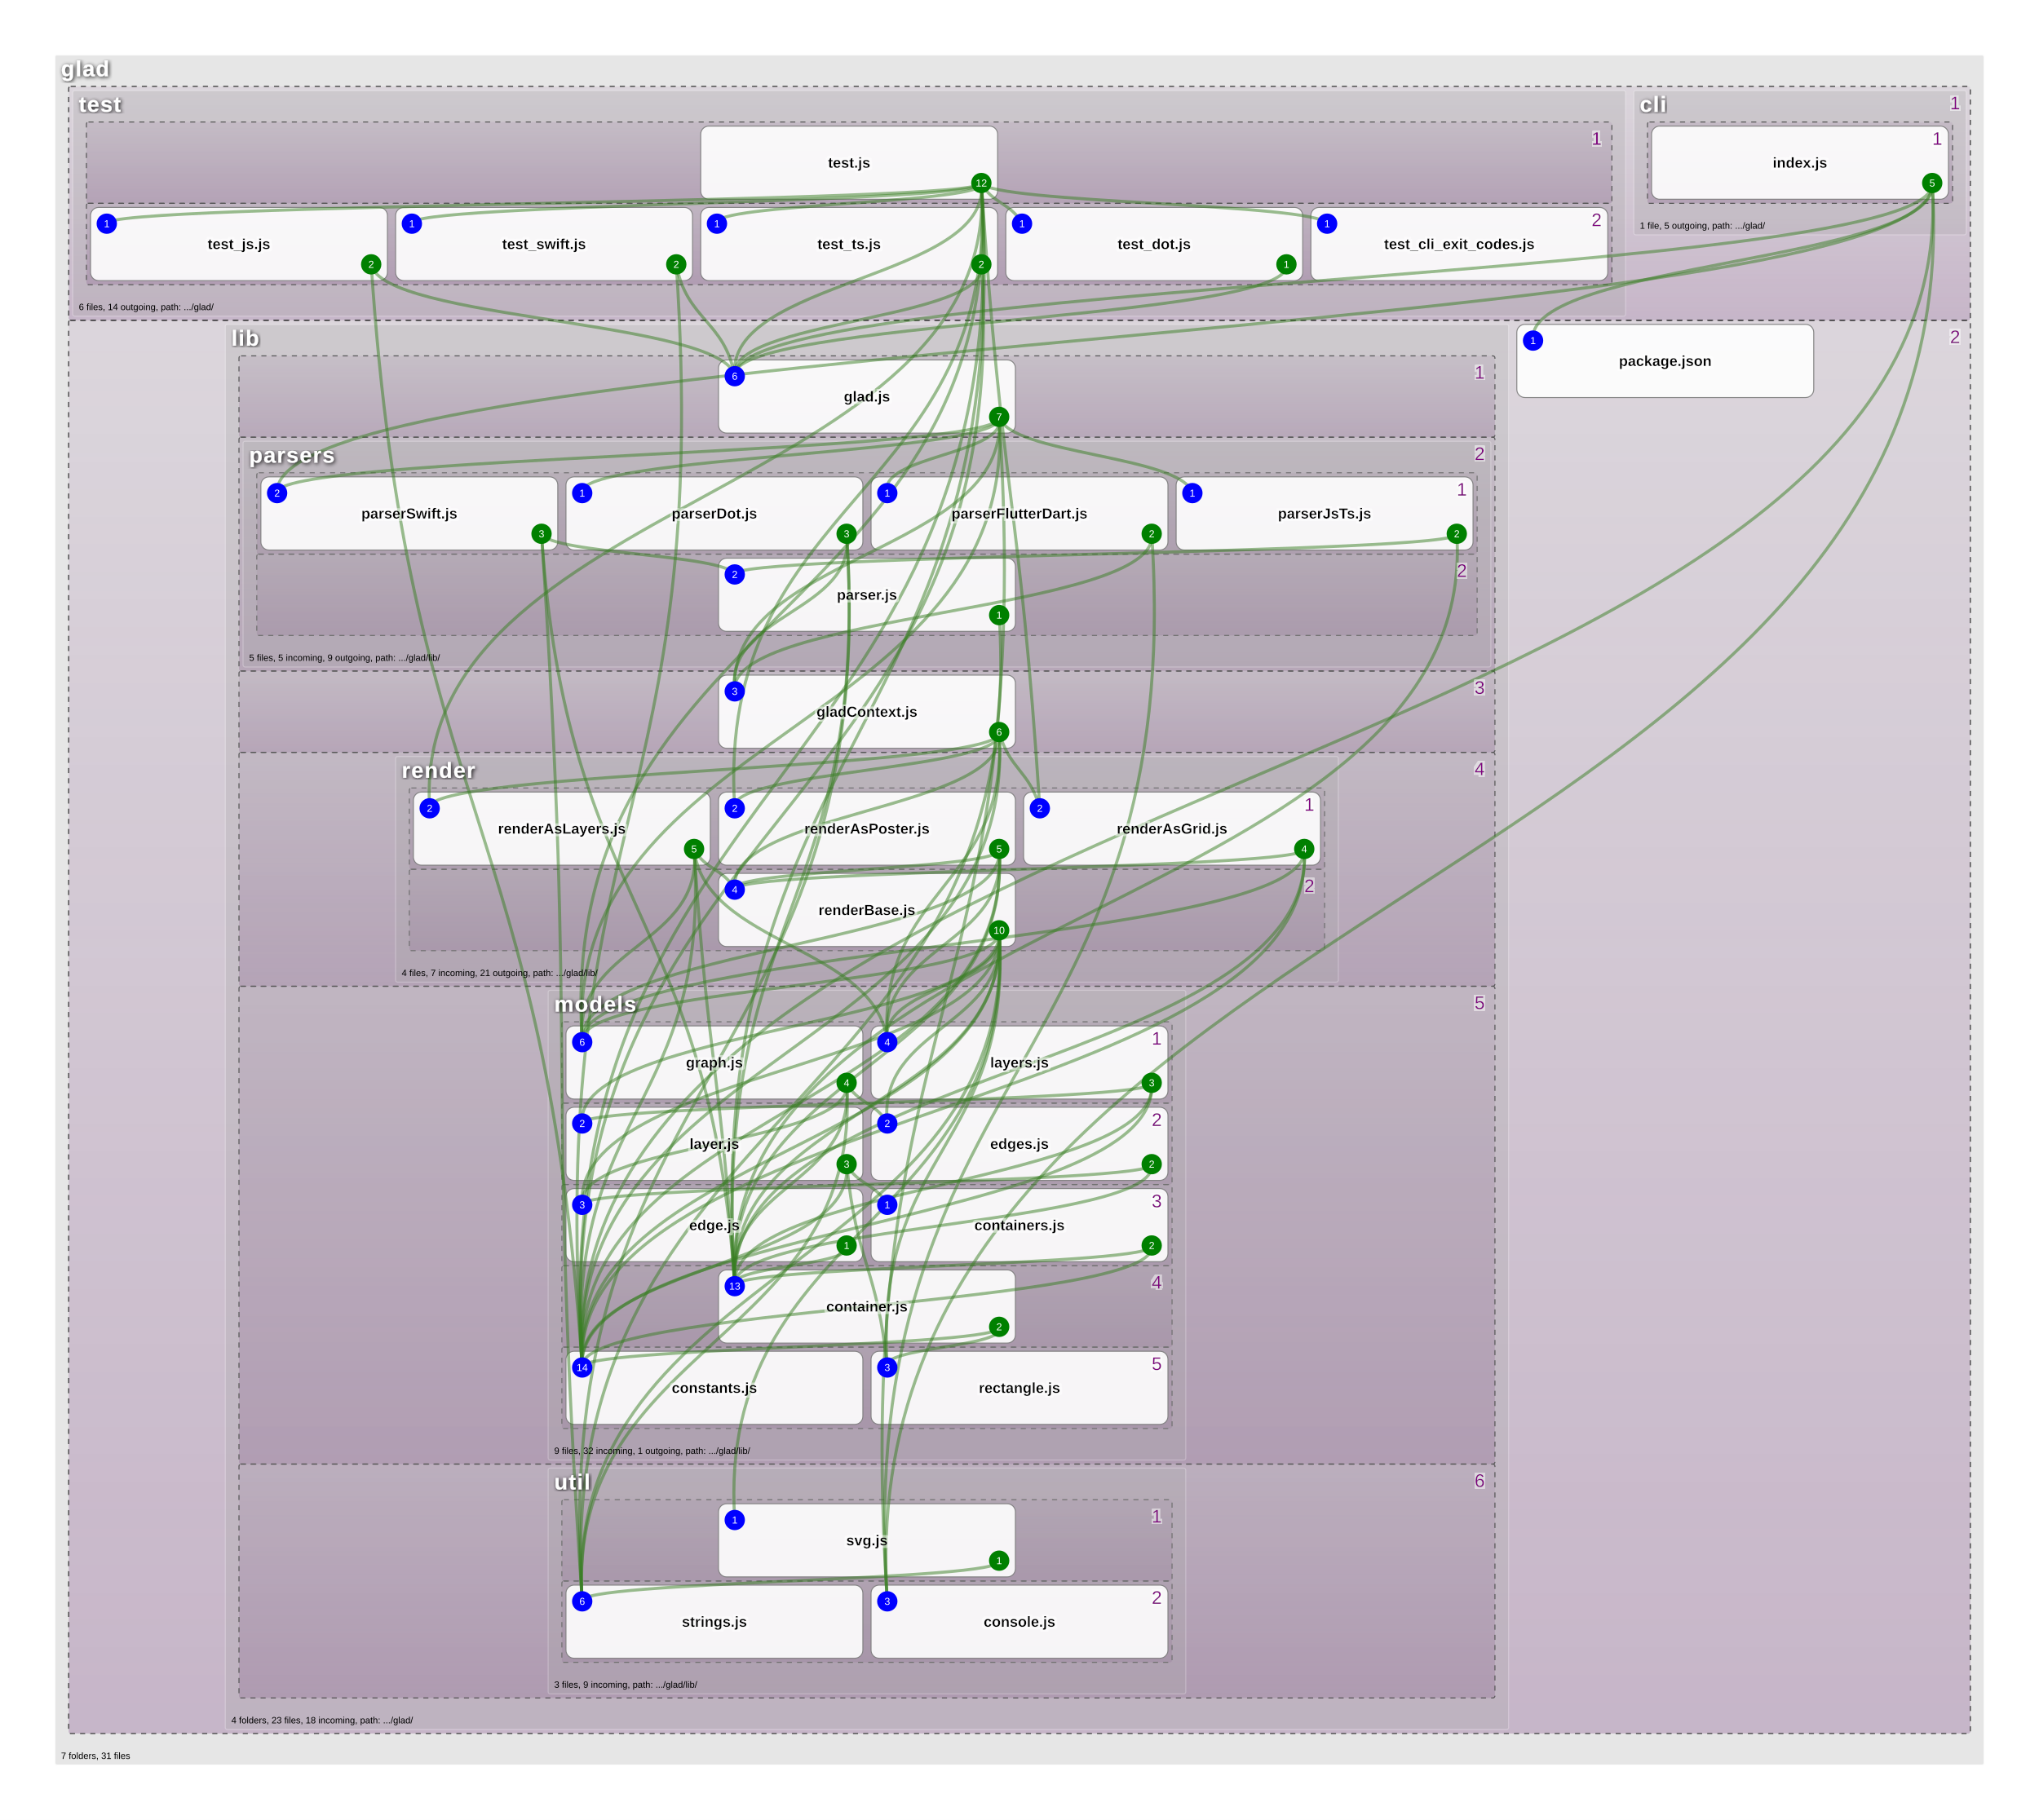
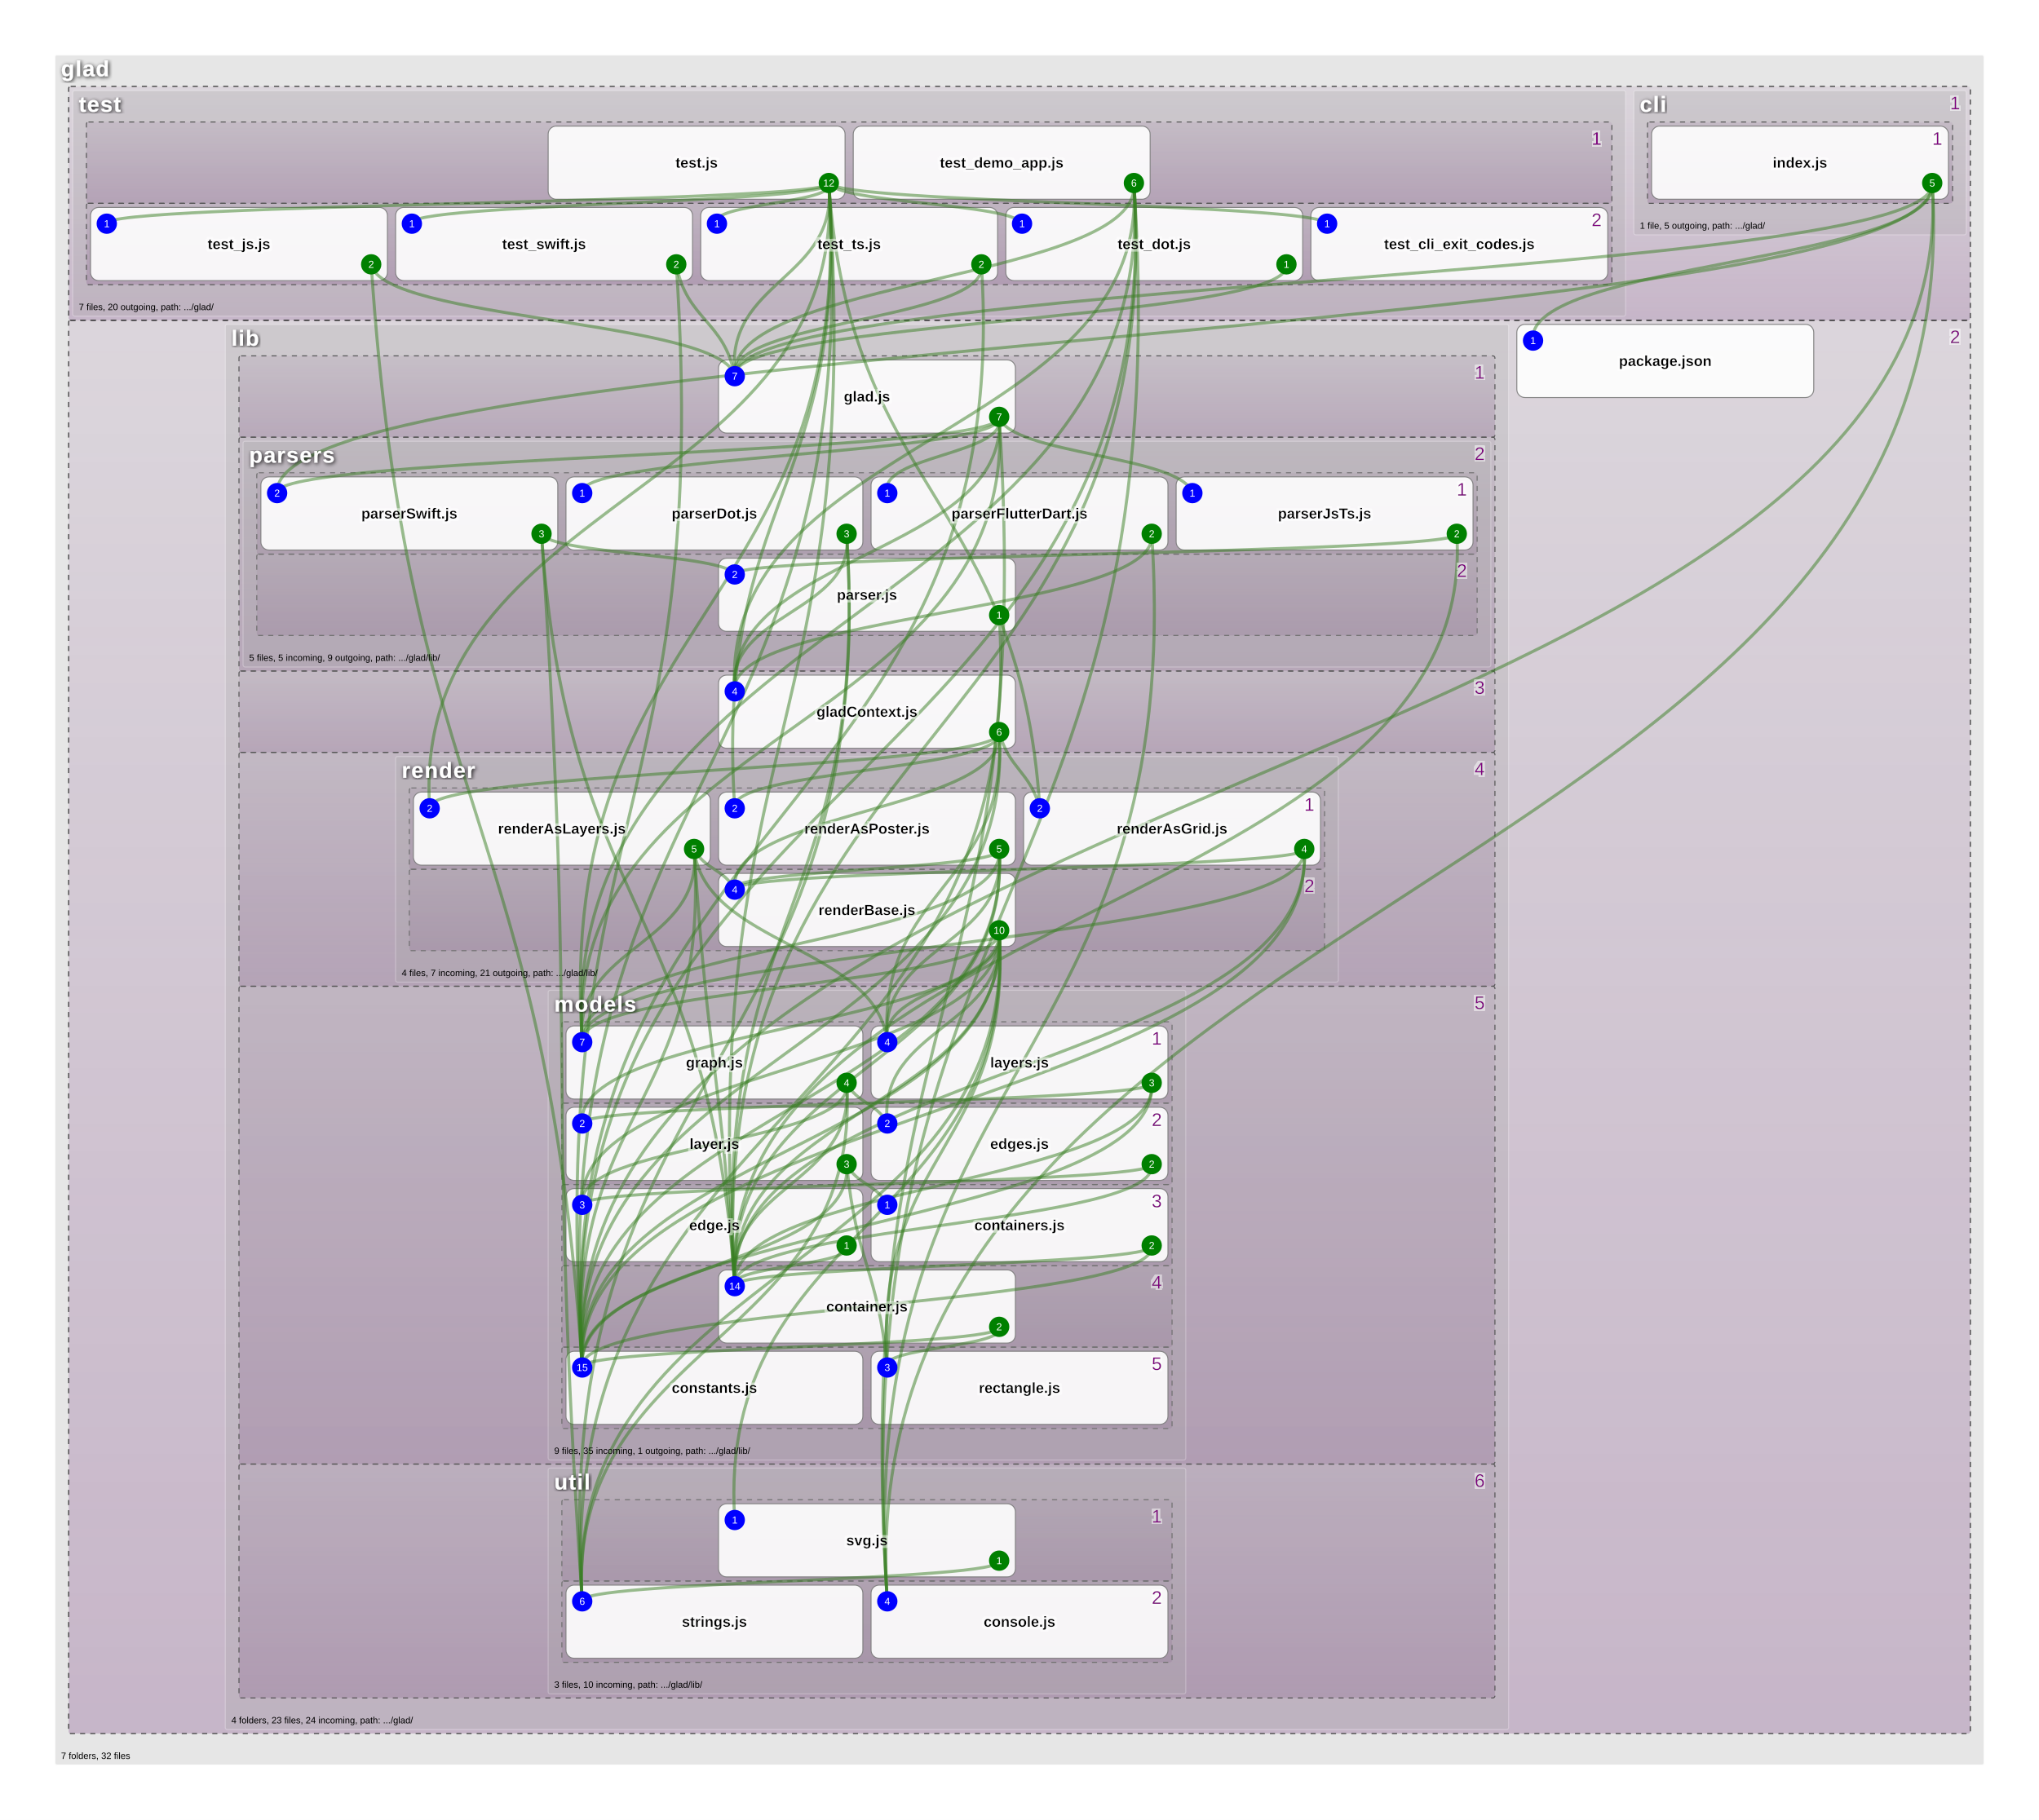
<svg xmlns="http://www.w3.org/2000/svg" width="2005" height="1790" viewBox="0 0 2005 1790" font-family="Arial, Helvetica, sans-serif">
  <style>
    .layerRectangle {
      stroke: black;
      stroke-dasharray: 5,5;
      fill: url('#layers')
    }
    .layerText {
      fill: purple;
      font-size: 150%;
      filter: url(#outlineWhite);
    }
    .nodeFolder {
      fill: #aaaaaa;
      opacity: 0.3;
      stroke: whitesmoke;
    }
    .nodeFile {
      fill: #ffffff;
      opacity: 0.9;
      stroke: gray;
    }
    .nodeFileOrphan {
      fill: #ff6b6b !important;
      opacity: 0.9;
      stroke: gray;
    }
    .folderName {
      font-size: 180%;
      fill : white;
      font-weight: bolder;
      text-anchor: start;
      letter-spacing : 1px;
      dominant-baseline: hanging;
      filter: url(#shadow);
    }
    .nodeName {
      fill : black;
      font-weight: bold;
      text-anchor: middle;
      dominant-baseline: central;
      filter: url(#outlineWhite);
    }
    .line {
      fill : none;
      stroke: #377E22;
      stroke-width: 3;
      opacity: 0.5;
    }
    .line:hover {
      stroke-width: 6;
      opacity: 1;
    }
    .lineOrange {
      fill : none;
      stroke: #F09235;
      stroke-width: 8;
      opacity: 0.5;
    }
    .lineOrange:hover {
      stroke-width: 13;
      opacity: 1;
    }
    .lineRed {
      fill : none;
      stroke: #EB4132;
      stroke-width: 8;
      opacity: 0.5;
    }
    .lineRed:hover {
      stroke-width: 13;
      opacity: 1;
    }
</style>
  <defs id="idSvgDef">
    <linearGradient id="layers" gradientTransform="rotate(90)">
      <stop offset="0%" stop-color="#691872" stop-opacity="0.1" />
      <stop offset="100%" stop-color="#691872" stop-opacity="0.3" />
    </linearGradient>
    <filter id="shadow">
      <feGaussianBlur in="SourceAlpha" stdDeviation="2" />
      <feOffset dx="1" dy="1" result="offsetblur" />
      <feFlood flood-color="black" />
      <feComposite in2="offsetblur" operator="in" />
      <feMerge>
        <feMergeNode />
        <feMergeNode in="SourceGraphic" />
      </feMerge>
    </filter>
    <filter id="outlineWhite">
      <feMorphology in="SourceAlpha" result="DILATED" operator="dilate" radius="2" />
      <feFlood flood-color="white" flood-opacity="0.5" result="WHITE" />
      <feComposite in="WHITE" in2="DILATED" operator="in" result="OUTLINE" />
      <feMerge>
        <feMergeNode in="OUTLINE" />
        <feMergeNode in="SourceGraphic" />
      </feMerge>
    </filter>
    <filter id="outlineBlack">
      <feMorphology in="SourceAlpha" result="DILATED" operator="dilate" radius="2" />
      <feFlood flood-color="black" flood-opacity="0.5" result="BLACK" />
      <feComposite in="BLACK" in2="DILATED" operator="in" result="OUTLINE" />
      <feMerge>
        <feMergeNode in="OUTLINE" />
        <feMergeNode in="SourceGraphic" />
      </feMerge>
    </filter>
    <marker id="lineEnd" viewBox="0 -5 30 10" refX="12" orient="auto">
      <path d="M0,-16L32,0L0,16" fill="#3058FF" opacity="0.67" />
    </marker>
    <marker id="lineStart" viewBox="0 -4 8 8" refX="4" orient="auto">
      <circle cx="4" r="4" fill="#377E22" />
    </marker>
  </defs>
  <rect width="100%" height="100%" fill="white" />
  <g transform="translate(50, 50)">
    <g id="Layers_Rects">
      <g id="Layer:0 of glad">
        <rect x="17.5" y="35" width="1870" height="230" rx="2" ry="2" class="layerRectangle" id="glad 0" />
      </g>
      <g id="Layer:0 of test">
        <rect x="35" y="70" width="1500" height="80" rx="2" ry="2" class="layerRectangle" id="test 0" />
      </g>
      <g id="Layer:1 of test">
        <rect x="35" y="150" width="1500" height="80" rx="2" ry="2" class="layerRectangle" id="test 1" />
      </g>
      <g id="Layer:0 of cli">
        <rect x="1570" y="70" width="300" height="80" rx="2" ry="2" class="layerRectangle" id="cli 0" />
      </g>
      <g id="Layer:1 of glad">
        <rect x="17.5" y="265" width="1870" height="1390" rx="2" ry="2" class="layerRectangle" id="glad 1" />
      </g>
      <g id="Layer:0 of lib">
        <rect x="185" y="300" width="1235" height="80" rx="2" ry="2" class="layerRectangle" id="lib 0" />
      </g>
      <g id="Layer:1 of lib">
        <rect x="185" y="380" width="1235" height="230" rx="2" ry="2" class="layerRectangle" id="lib 1" />
      </g>
      <g id="Layer:0 of parsers">
        <rect x="202.5" y="415" width="1200" height="80" rx="2" ry="2" class="layerRectangle" id="parsers 0" />
      </g>
      <g id="Layer:1 of parsers">
        <rect x="202.5" y="495" width="1200" height="80" rx="2" ry="2" class="layerRectangle" id="parsers 1" />
      </g>
      <g id="Layer:2 of lib">
        <rect x="185" y="610" width="1235" height="80" rx="2" ry="2" class="layerRectangle" id="lib 2" />
      </g>
      <g id="Layer:3 of lib">
        <rect x="185" y="690" width="1235" height="230" rx="2" ry="2" class="layerRectangle" id="lib 3" />
      </g>
      <g id="Layer:0 of render">
        <rect x="352.5" y="725" width="900" height="80" rx="2" ry="2" class="layerRectangle" id="render 0" />
      </g>
      <g id="Layer:1 of render">
        <rect x="352.5" y="805" width="900" height="80" rx="2" ry="2" class="layerRectangle" id="render 1" />
      </g>
      <g id="Layer:4 of lib">
        <rect x="185" y="920" width="1235" height="470" rx="2" ry="2" class="layerRectangle" id="lib 4" />
      </g>
      <g id="Layer:0 of models">
        <rect x="502.5" y="955" width="600" height="80" rx="2" ry="2" class="layerRectangle" id="models 0" />
      </g>
      <g id="Layer:1 of models">
        <rect x="502.5" y="1035" width="600" height="80" rx="2" ry="2" class="layerRectangle" id="models 1" />
      </g>
      <g id="Layer:2 of models">
        <rect x="502.5" y="1115" width="600" height="80" rx="2" ry="2" class="layerRectangle" id="models 2" />
      </g>
      <g id="Layer:3 of models">
        <rect x="502.5" y="1195" width="600" height="80" rx="2" ry="2" class="layerRectangle" id="models 3" />
      </g>
      <g id="Layer:4 of models">
        <rect x="502.5" y="1275" width="600" height="80" rx="2" ry="2" class="layerRectangle" id="models 4" />
      </g>
      <g id="Layer:5 of lib">
        <rect x="185" y="1390" width="1235" height="230" rx="2" ry="2" class="layerRectangle" id="lib 5" />
      </g>
      <g id="Layer:0 of util">
        <rect x="502.5" y="1425" width="600" height="80" rx="2" ry="2" class="layerRectangle" id="util 0" />
      </g>
      <g id="Layer:1 of util">
        <rect x="502.5" y="1505" width="600" height="80" rx="2" ry="2" class="layerRectangle" id="util 1" />
      </g>
    </g>
    <g id="Node_glad">
      <rect x="4" y="4" width="1897" height="1682" rx="2" ry="2" class="nodeFolder" />
      <g id="Node_lib">
        <rect x="171.5" y="269" width="1262" height="1382" rx="2" ry="2" class="nodeFolder" />
        <g id="Node_glad.js">
          <rect x="656.5" y="304" width="292" height="72" rx="8" ry="8" class="nodeFile" />
        </g>
        <g id="Node_parsers">
          <rect x="189" y="384" width="1227" height="222" rx="2" ry="2" class="nodeFolder" />
          <g id="Node_parserSwift.js">
            <rect x="206.5" y="419" width="292" height="72" rx="8" ry="8" class="nodeFile" />
          </g>
          <g id="Node_parserDot.js">
            <rect x="506.5" y="419" width="292" height="72" rx="8" ry="8" class="nodeFile" />
          </g>
          <g id="Node_parserFlutterDart.js">
            <rect x="806.5" y="419" width="292" height="72" rx="8" ry="8" class="nodeFile" />
          </g>
          <g id="Node_parserJsTs.js">
            <rect x="1106.5" y="419" width="292" height="72" rx="8" ry="8" class="nodeFile" />
          </g>
          <g id="Node_parser.js">
            <rect x="656.5" y="499" width="292" height="72" rx="8" ry="8" class="nodeFile" />
          </g>
        </g>
        <g id="Node_gladContext.js">
          <rect x="656.5" y="614" width="292" height="72" rx="8" ry="8" class="nodeFile" />
        </g>
        <g id="Node_render">
          <rect x="339" y="694" width="927" height="222" rx="2" ry="2" class="nodeFolder" />
          <g id="Node_renderAsLayers.js">
            <rect x="356.5" y="729" width="292" height="72" rx="8" ry="8" class="nodeFile" />
          </g>
          <g id="Node_renderAsPoster.js">
            <rect x="656.5" y="729" width="292" height="72" rx="8" ry="8" class="nodeFile" />
          </g>
          <g id="Node_renderAsGrid.js">
            <rect x="956.5" y="729" width="292" height="72" rx="8" ry="8" class="nodeFile" />
          </g>
          <g id="Node_renderBase.js">
            <rect x="656.5" y="809" width="292" height="72" rx="8" ry="8" class="nodeFile" />
          </g>
        </g>
        <g id="Node_models">
          <rect x="489" y="924" width="627" height="462" rx="2" ry="2" class="nodeFolder" />
          <g id="Node_graph.js">
            <rect x="506.5" y="959" width="292" height="72" rx="8" ry="8" class="nodeFile" />
          </g>
          <g id="Node_layers.js">
            <rect x="806.5" y="959" width="292" height="72" rx="8" ry="8" class="nodeFile" />
          </g>
          <g id="Node_layer.js">
            <rect x="506.5" y="1039" width="292" height="72" rx="8" ry="8" class="nodeFile" />
          </g>
          <g id="Node_edges.js">
            <rect x="806.5" y="1039" width="292" height="72" rx="8" ry="8" class="nodeFile" />
          </g>
          <g id="Node_edge.js">
            <rect x="506.5" y="1119" width="292" height="72" rx="8" ry="8" class="nodeFile" />
          </g>
          <g id="Node_containers.js">
            <rect x="806.5" y="1119" width="292" height="72" rx="8" ry="8" class="nodeFile" />
          </g>
          <g id="Node_container.js">
            <rect x="656.5" y="1199" width="292" height="72" rx="8" ry="8" class="nodeFile" />
          </g>
          <g id="Node_constants.js">
            <rect x="506.5" y="1279" width="292" height="72" rx="8" ry="8" class="nodeFile" />
          </g>
          <g id="Node_rectangle.js">
            <rect x="806.5" y="1279" width="292" height="72" rx="8" ry="8" class="nodeFile" />
          </g>
        </g>
        <g id="Node_util">
          <rect x="489" y="1394" width="627" height="222" rx="2" ry="2" class="nodeFolder" />
          <g id="Node_svg.js">
            <rect x="656.5" y="1429" width="292" height="72" rx="8" ry="8" class="nodeFile" />
          </g>
          <g id="Node_strings.js">
            <rect x="506.5" y="1509" width="292" height="72" rx="8" ry="8" class="nodeFile" />
          </g>
          <g id="Node_console.js">
            <rect x="806.5" y="1509" width="292" height="72" rx="8" ry="8" class="nodeFile" />
          </g>
        </g>
      </g>
      <g id="Node_test">
        <rect x="21.5" y="39" width="1527" height="222" rx="2" ry="2" class="nodeFolder" />
        <g id="Node_test.js">
-           <rect x="639" y="74" width="292" height="72" rx="8" ry="8" class="nodeFile" />
+           <rect x="489" y="74" width="292" height="72" rx="8" ry="8" class="nodeFile" />
+         </g>
+         <g id="Node_test_demo_app.js">
+           <rect x="789" y="74" width="292" height="72" rx="8" ry="8" class="nodeFile" />
        </g>
        <g id="Node_test_js.js">
          <rect x="39" y="154" width="292" height="72" rx="8" ry="8" class="nodeFile" />
        </g>
        <g id="Node_test_swift.js">
          <rect x="339" y="154" width="292" height="72" rx="8" ry="8" class="nodeFile" />
        </g>
        <g id="Node_test_ts.js">
          <rect x="639" y="154" width="292" height="72" rx="8" ry="8" class="nodeFile" />
        </g>
        <g id="Node_test_dot.js">
          <rect x="939" y="154" width="292" height="72" rx="8" ry="8" class="nodeFile" />
        </g>
        <g id="Node_test_cli_exit_codes.js">
          <rect x="1239" y="154" width="292" height="72" rx="8" ry="8" class="nodeFile" />
        </g>
      </g>
      <g id="Node_cli">
        <rect x="1556.5" y="39" width="327" height="142" rx="2" ry="2" class="nodeFolder" />
        <g id="Node_index.js">
          <rect x="1574" y="74" width="292" height="72" rx="8" ry="8" class="nodeFile" />
        </g>
      </g>
      <g id="Node_package.json">
        <rect x="1441.5" y="269" width="292" height="72" rx="8" ry="8" class="nodeFile" />
      </g>
    </g>
    <g id="Edges">
      <path d="M932.5 1255 C 942.5 1275,512.5 1275, 522.5 1295" fill="none" class="line">
        </path>
      <path d="M932.5 1255 C 942.5 1275,812.5 1275, 822.5 1295" fill="none" class="line">
        </path>
      <path d="M1082.5 1175 C 1092.5 1235,512.5 1235, 522.5 1295" fill="none" class="line">
        </path>
      <path d="M1082.5 1175 C 1092.5 1195,662.5 1195, 672.5 1215" fill="none" class="line">
        </path>
      <path d="M782.5 1175 C 792.5 1195,662.5 1195, 672.5 1215" fill="none" class="line">
        </path>
      <path d="M1082.5 1095 C 1092.5 1155,662.5 1155, 672.5 1215" fill="none" class="line">
        </path>
      <path d="M1082.5 1095 C 1092.5 1115,512.5 1115, 522.5 1135" fill="none" class="line">
        </path>
      <path d="M932.5 360 C 970.5 942,784.5 943, 822.5 1525" fill="none" class="line">
        </path>
      <path d="M932.5 360 C 942.5 495,662.5 495, 672.5 630" fill="none" class="line">
        </path>
      <path d="M932.5 360 C 952.5 667,502.5 668, 522.5 975" fill="none" class="line">
        </path>
      <path d="M932.5 360 C 942.5 397,512.5 398, 522.5 435" fill="none" class="line">
        </path>
      <path d="M932.5 360 C 942.5 397,812.5 398, 822.5 435" fill="none" class="line">
        </path>
      <path d="M932.5 360 C 942.5 397,1112.5 398, 1122.5 435" fill="none" class="line">
        </path>
      <path d="M932.5 360 C 942.5 397,212.5 398, 222.5 435" fill="none" class="line">
        </path>
      <path d="M932.5 670 C 952.5 982,502.5 983, 522.5 1295" fill="none" class="line">
        </path>
      <path d="M932.5 670 C 942.5 822,812.5 823, 822.5 975" fill="none" class="line">
        </path>
      <path d="M932.5 670 C 942.5 707,962.5 708, 972.5 745" fill="none" class="line">
        </path>
      <path d="M932.5 670 C 942.5 707,362.5 708, 372.5 745" fill="none" class="line">
        </path>
      <path d="M932.5 670 C 942.5 707,662.5 708, 672.5 745" fill="none" class="line">
        </path>
      <path d="M932.5 670 C 942.5 747,662.5 748, 672.5 825" fill="none" class="line">
        </path>
      <path d="M782.5 1015 C 792.5 1115,662.5 1115, 672.5 1215" fill="none" class="line">
        </path>
      <path d="M782.5 1015 C 792.5 1075,512.5 1075, 522.5 1135" fill="none" class="line">
        </path>
      <path d="M782.5 1015 C 792.5 1035,812.5 1035, 822.5 1055" fill="none" class="line">
        </path>
      <path d="M782.5 1015 C 799.5 1270,505.5 1270, 522.5 1525" fill="none" class="line">
        </path>
      <path d="M1850 130 C 1896 827,776.5 828, 822.5 1525" fill="none" class="line">
        </path>
      <path d="M1850 130 C 1888 712,484.5 713, 522.5 1295" fill="none" class="line">
        </path>
      <path d="M1850 130 C 1860 225,662.5 225, 672.5 320" fill="none" class="line">
        </path>
      <path d="M1850 130 C 1860 207,1447.5 208, 1457.5 285" fill="none" class="line">
        </path>
      <path d="M1850 130 C 1860 282,212.5 283, 222.5 435" fill="none" class="line">
        </path>
      <path d="M782.5 1095 C 792.5 1195,512.5 1195, 522.5 1295" fill="none" class="line">
        </path>
      <path d="M782.5 1095 C 792.5 1115,812.5 1115, 822.5 1135" fill="none" class="line">
        </path>
      <path d="M782.5 1095 C 792.5 1195,812.5 1195, 822.5 1295" fill="none" class="line">
        </path>
      <path d="M1082.5 1015 C 1092.5 1155,512.5 1155, 522.5 1295" fill="none" class="line">
        </path>
      <path d="M1082.5 1015 C 1092.5 1115,662.5 1115, 672.5 1215" fill="none" class="line">
        </path>
      <path d="M1082.5 1015 C 1092.5 1035,512.5 1035, 522.5 1055" fill="none" class="line">
        </path>
      <path d="M932.5 555 C 964.5 1040,490.5 1040, 522.5 1525" fill="none" class="line">
        </path>
      <path d="M782.5 475 C 806.5 845,648.5 845, 672.5 1215" fill="none" class="line">
        </path>
      <path d="M782.5 475 C 792.5 552,662.5 553, 672.5 630" fill="none" class="line">
        </path>
      <path d="M782.5 475 C 817.5 1000,487.5 1000, 522.5 1525" fill="none" class="line">
        </path>
      <path d="M1082.5 475 C 1117.5 1000,787.5 1000, 822.5 1525" fill="none" class="line">
        </path>
      <path d="M1082.5 475 C 1092.5 552,662.5 553, 672.5 630" fill="none" class="line">
        </path>
      <path d="M1382.5 475 C 1406.5 845,648.5 845, 672.5 1215" fill="none" class="line">
        </path>
      <path d="M1382.5 475 C 1392.5 495,662.5 495, 672.5 515" fill="none" class="line">
        </path>
      <path d="M482.5 475 C 506.5 845,648.5 845, 672.5 1215" fill="none" class="line">
        </path>
      <path d="M482.5 475 C 492.5 495,662.5 495, 672.5 515" fill="none" class="line">
        </path>
      <path d="M482.5 475 C 517.5 1000,487.5 1000, 522.5 1525" fill="none" class="line">
        </path>
      <path d="M1232.5 785 C 1249.5 1040,505.5 1040, 522.5 1295" fill="none" class="line">
        </path>
      <path d="M1232.5 785 C 1246.5 1000,658.5 1000, 672.5 1215" fill="none" class="line">
        </path>
      <path d="M1232.5 785 C 1242.5 880,512.5 880, 522.5 975" fill="none" class="line">
        </path>
      <path d="M1232.5 785 C 1242.5 805,662.5 805, 672.5 825" fill="none" class="line">
        </path>
      <path d="M632.5 785 C 649.5 1040,505.5 1040, 522.5 1295" fill="none" class="line">
        </path>
      <path d="M632.5 785 C 646.5 1000,658.5 1000, 672.5 1215" fill="none" class="line">
        </path>
      <path d="M632.5 785 C 642.5 880,512.5 880, 522.5 975" fill="none" class="line">
        </path>
      <path d="M632.5 785 C 642.5 880,812.5 880, 822.5 975" fill="none" class="line">
        </path>
      <path d="M632.5 785 C 642.5 805,662.5 805, 672.5 825" fill="none" class="line">
        </path>
      <path d="M932.5 785 C 949.5 1040,505.5 1040, 522.5 1295" fill="none" class="line">
        </path>
      <path d="M932.5 785 C 946.5 1000,658.5 1000, 672.5 1215" fill="none" class="line">
        </path>
      <path d="M932.5 785 C 942.5 880,512.5 880, 522.5 975" fill="none" class="line">
        </path>
      <path d="M932.5 785 C 942.5 880,812.5 880, 822.5 975" fill="none" class="line">
        </path>
      <path d="M932.5 785 C 942.5 805,662.5 805, 672.5 825" fill="none" class="line">
        </path>
      <path d="M932.5 865 C 946.5 1080,508.5 1080, 522.5 1295" fill="none" class="line">
        </path>
      <path d="M932.5 865 C 943.5 1040,661.5 1040, 672.5 1215" fill="none" class="line">
        </path>
      <path d="M932.5 865 C 942.5 1000,512.5 1000, 522.5 1135" fill="none" class="line">
        </path>
      <path d="M932.5 865 C 942.5 960,812.5 960, 822.5 1055" fill="none" class="line">
        </path>
      <path d="M932.5 865 C 942.5 920,512.5 920, 522.5 975" fill="none" class="line">
        </path>
      <path d="M932.5 865 C 942.5 960,512.5 960, 522.5 1055" fill="none" class="line">
        </path>
      <path d="M932.5 865 C 942.5 920,812.5 920, 822.5 975" fill="none" class="line">
        </path>
      <path d="M932.5 865 C 946.5 1080,808.5 1080, 822.5 1295" fill="none" class="line">
        </path>
      <path d="M932.5 865 C 954.5 1195,500.5 1195, 522.5 1525" fill="none" class="line">
        </path>
      <path d="M932.5 865 C 951.5 1155,653.5 1155, 672.5 1445" fill="none" class="line">
        </path>
      <path d="M932.5 1485 C 942.5 1505,512.5 1505, 522.5 1525" fill="none" class="line">
        </path>
+       <path d="M1065 130 C 1111 827,776.5 828, 822.5 1525" fill="none" class="line">
+         </path>
+       <path d="M1065 130 C 1103 712,484.5 713, 522.5 1295" fill="none" class="line">
+         </path>
+       <path d="M1065 130 C 1101 672,636.5 673, 672.5 1215" fill="none" class="line">
+         </path>
+       <path d="M1065 130 C 1075 225,662.5 225, 672.5 320" fill="none" class="line">
+         </path>
+       <path d="M1065 130 C 1081 380,656.5 380, 672.5 630" fill="none" class="line">
+         </path>
+       <path d="M1065 130 C 1093 552,494.5 553, 522.5 975" fill="none" class="line">
+         </path>
      <path d="M1215 210 C 1225 265,662.5 265, 672.5 320" fill="none" class="line">
        </path>
      <path d="M315 210 C 351 752,486.5 753, 522.5 1295" fill="none" class="line">
        </path>
      <path d="M315 210 C 325 265,662.5 265, 672.5 320" fill="none" class="line">
        </path>
      <path d="M615 210 C 651 752,486.5 753, 522.5 1295" fill="none" class="line">
        </path>
      <path d="M615 210 C 625 265,662.5 265, 672.5 320" fill="none" class="line">
        </path>
      <path d="M915 210 C 951 752,486.5 753, 522.5 1295" fill="none" class="line">
        </path>
      <path d="M915 210 C 925 265,662.5 265, 672.5 320" fill="none" class="line">
        </path>
-       <path d="M915 130 C 953 712,484.5 713, 522.5 1295" fill="none" class="line">
-         </path>
-       <path d="M915 130 C 951 672,636.5 673, 672.5 1215" fill="none" class="line">
-         </path>
-       <path d="M915 130 C 925 225,662.5 225, 672.5 320" fill="none" class="line">
-         </path>
-       <path d="M915 130 C 943 552,494.5 553, 522.5 975" fill="none" class="line">
-         </path>
-       <path d="M915 130 C 935 437,952.5 438, 972.5 745" fill="none" class="line">
-         </path>
-       <path d="M915 130 C 935 437,352.5 438, 372.5 745" fill="none" class="line">
-         </path>
-       <path d="M915 130 C 935 437,652.5 438, 672.5 745" fill="none" class="line">
-         </path>
-       <path d="M915 130 C 925 150,1245 150, 1255 170" fill="none" class="line">
-         </path>
-       <path d="M915 130 C 925 150,945 150, 955 170" fill="none" class="line">
-         </path>
-       <path d="M915 130 C 925 150,45 150, 55 170" fill="none" class="line">
-         </path>
-       <path d="M915 130 C 925 150,345 150, 355 170" fill="none" class="line">
-         </path>
-       <path d="M915 130 C 925 150,645 150, 655 170" fill="none" class="line">
+       <path d="M765 130 C 803 712,484.5 713, 522.5 1295" fill="none" class="line">
+         </path>
+       <path d="M765 130 C 801 672,636.5 673, 672.5 1215" fill="none" class="line">
+         </path>
+       <path d="M765 130 C 775 225,662.5 225, 672.5 320" fill="none" class="line">
+         </path>
+       <path d="M765 130 C 793 552,494.5 553, 522.5 975" fill="none" class="line">
+         </path>
+       <path d="M765 130 C 785 437,952.5 438, 972.5 745" fill="none" class="line">
+         </path>
+       <path d="M765 130 C 785 437,352.5 438, 372.5 745" fill="none" class="line">
+         </path>
+       <path d="M765 130 C 785 437,652.5 438, 672.5 745" fill="none" class="line">
+         </path>
+       <path d="M765 130 C 775 150,1245 150, 1255 170" fill="none" class="line">
+         </path>
+       <path d="M765 130 C 775 150,945 150, 955 170" fill="none" class="line">
+         </path>
+       <path d="M765 130 C 775 150,45 150, 55 170" fill="none" class="line">
+         </path>
+       <path d="M765 130 C 775 150,345 150, 355 170" fill="none" class="line">
+         </path>
+       <path d="M765 130 C 775 150,645 150, 655 170" fill="none" class="line">
        </path>
    </g>
    <g id="Counters_glad">
      <g id="Counters_lib">
        <g id="Counters_glad.js">
          <g>
            <circle cx="932.5" cy="360" r="10" fill="green" />
            <text x="932.5" y="360" fill="white" font-size="10" text-anchor="middle" dominant-baseline="central">7</text>
          </g>
          <g>
            <circle cx="672.5" cy="320" r="10" fill="blue" />
-             <text x="672.5" y="320" fill="white" font-size="10" text-anchor="middle" dominant-baseline="central">6</text>
+             <text x="672.5" y="320" fill="white" font-size="10" text-anchor="middle" dominant-baseline="central">7</text>
          </g>
        </g>
        <g id="Counters_parsers">
          <g id="Counters_parserSwift.js">
            <g>
              <circle cx="482.5" cy="475" r="10" fill="green" />
              <text x="482.5" y="475" fill="white" font-size="10" text-anchor="middle" dominant-baseline="central">3</text>
            </g>
            <g>
              <circle cx="222.5" cy="435" r="10" fill="blue" />
              <text x="222.5" y="435" fill="white" font-size="10" text-anchor="middle" dominant-baseline="central">2</text>
            </g>
          </g>
          <g id="Counters_parserDot.js">
            <g>
              <circle cx="782.5" cy="475" r="10" fill="green" />
              <text x="782.5" y="475" fill="white" font-size="10" text-anchor="middle" dominant-baseline="central">3</text>
            </g>
            <g>
              <circle cx="522.5" cy="435" r="10" fill="blue" />
              <text x="522.5" y="435" fill="white" font-size="10" text-anchor="middle" dominant-baseline="central">1</text>
            </g>
          </g>
          <g id="Counters_parserFlutterDart.js">
            <g>
              <circle cx="1082.5" cy="475" r="10" fill="green" />
              <text x="1082.5" y="475" fill="white" font-size="10" text-anchor="middle" dominant-baseline="central">2</text>
            </g>
            <g>
              <circle cx="822.5" cy="435" r="10" fill="blue" />
              <text x="822.5" y="435" fill="white" font-size="10" text-anchor="middle" dominant-baseline="central">1</text>
            </g>
          </g>
          <g id="Counters_parserJsTs.js">
            <g>
              <circle cx="1382.5" cy="475" r="10" fill="green" />
              <text x="1382.5" y="475" fill="white" font-size="10" text-anchor="middle" dominant-baseline="central">2</text>
            </g>
            <g>
              <circle cx="1122.5" cy="435" r="10" fill="blue" />
              <text x="1122.5" y="435" fill="white" font-size="10" text-anchor="middle" dominant-baseline="central">1</text>
            </g>
          </g>
          <g id="Counters_parser.js">
            <g>
              <circle cx="932.5" cy="555" r="10" fill="green" />
              <text x="932.5" y="555" fill="white" font-size="10" text-anchor="middle" dominant-baseline="central">1</text>
            </g>
            <g>
              <circle cx="672.5" cy="515" r="10" fill="blue" />
              <text x="672.5" y="515" fill="white" font-size="10" text-anchor="middle" dominant-baseline="central">2</text>
            </g>
          </g>
        </g>
        <g id="Counters_gladContext.js">
          <g>
            <circle cx="932.5" cy="670" r="10" fill="green" />
            <text x="932.5" y="670" fill="white" font-size="10" text-anchor="middle" dominant-baseline="central">6</text>
          </g>
          <g>
            <circle cx="672.5" cy="630" r="10" fill="blue" />
-             <text x="672.5" y="630" fill="white" font-size="10" text-anchor="middle" dominant-baseline="central">3</text>
+             <text x="672.5" y="630" fill="white" font-size="10" text-anchor="middle" dominant-baseline="central">4</text>
          </g>
        </g>
        <g id="Counters_render">
          <g id="Counters_renderAsLayers.js">
            <g>
              <circle cx="632.5" cy="785" r="10" fill="green" />
              <text x="632.5" y="785" fill="white" font-size="10" text-anchor="middle" dominant-baseline="central">5</text>
            </g>
            <g>
              <circle cx="372.5" cy="745" r="10" fill="blue" />
              <text x="372.5" y="745" fill="white" font-size="10" text-anchor="middle" dominant-baseline="central">2</text>
            </g>
          </g>
          <g id="Counters_renderAsPoster.js">
            <g>
              <circle cx="932.5" cy="785" r="10" fill="green" />
              <text x="932.5" y="785" fill="white" font-size="10" text-anchor="middle" dominant-baseline="central">5</text>
            </g>
            <g>
              <circle cx="672.5" cy="745" r="10" fill="blue" />
              <text x="672.5" y="745" fill="white" font-size="10" text-anchor="middle" dominant-baseline="central">2</text>
            </g>
          </g>
          <g id="Counters_renderAsGrid.js">
            <g>
              <circle cx="1232.5" cy="785" r="10" fill="green" />
              <text x="1232.5" y="785" fill="white" font-size="10" text-anchor="middle" dominant-baseline="central">4</text>
            </g>
            <g>
              <circle cx="972.5" cy="745" r="10" fill="blue" />
              <text x="972.5" y="745" fill="white" font-size="10" text-anchor="middle" dominant-baseline="central">2</text>
            </g>
          </g>
          <g id="Counters_renderBase.js">
            <g>
              <circle cx="932.5" cy="865" r="10" fill="green" />
              <text x="932.5" y="865" fill="white" font-size="10" text-anchor="middle" dominant-baseline="central">10</text>
            </g>
            <g>
              <circle cx="672.5" cy="825" r="10" fill="blue" />
              <text x="672.5" y="825" fill="white" font-size="10" text-anchor="middle" dominant-baseline="central">4</text>
            </g>
          </g>
        </g>
        <g id="Counters_models">
          <g id="Counters_graph.js">
            <g>
              <circle cx="782.5" cy="1015" r="10" fill="green" />
              <text x="782.5" y="1015" fill="white" font-size="10" text-anchor="middle" dominant-baseline="central">4</text>
            </g>
            <g>
              <circle cx="522.5" cy="975" r="10" fill="blue" />
-               <text x="522.5" y="975" fill="white" font-size="10" text-anchor="middle" dominant-baseline="central">6</text>
+               <text x="522.5" y="975" fill="white" font-size="10" text-anchor="middle" dominant-baseline="central">7</text>
            </g>
          </g>
          <g id="Counters_layers.js">
            <g>
              <circle cx="1082.5" cy="1015" r="10" fill="green" />
              <text x="1082.5" y="1015" fill="white" font-size="10" text-anchor="middle" dominant-baseline="central">3</text>
            </g>
            <g>
              <circle cx="822.5" cy="975" r="10" fill="blue" />
              <text x="822.5" y="975" fill="white" font-size="10" text-anchor="middle" dominant-baseline="central">4</text>
            </g>
          </g>
          <g id="Counters_layer.js">
            <g>
              <circle cx="782.5" cy="1095" r="10" fill="green" />
              <text x="782.5" y="1095" fill="white" font-size="10" text-anchor="middle" dominant-baseline="central">3</text>
            </g>
            <g>
              <circle cx="522.5" cy="1055" r="10" fill="blue" />
              <text x="522.5" y="1055" fill="white" font-size="10" text-anchor="middle" dominant-baseline="central">2</text>
            </g>
          </g>
          <g id="Counters_edges.js">
            <g>
              <circle cx="1082.5" cy="1095" r="10" fill="green" />
              <text x="1082.5" y="1095" fill="white" font-size="10" text-anchor="middle" dominant-baseline="central">2</text>
            </g>
            <g>
              <circle cx="822.5" cy="1055" r="10" fill="blue" />
              <text x="822.5" y="1055" fill="white" font-size="10" text-anchor="middle" dominant-baseline="central">2</text>
            </g>
          </g>
          <g id="Counters_edge.js">
            <g>
              <circle cx="782.5" cy="1175" r="10" fill="green" />
              <text x="782.5" y="1175" fill="white" font-size="10" text-anchor="middle" dominant-baseline="central">1</text>
            </g>
            <g>
              <circle cx="522.5" cy="1135" r="10" fill="blue" />
              <text x="522.5" y="1135" fill="white" font-size="10" text-anchor="middle" dominant-baseline="central">3</text>
            </g>
          </g>
          <g id="Counters_containers.js">
            <g>
              <circle cx="1082.5" cy="1175" r="10" fill="green" />
              <text x="1082.5" y="1175" fill="white" font-size="10" text-anchor="middle" dominant-baseline="central">2</text>
            </g>
            <g>
              <circle cx="822.5" cy="1135" r="10" fill="blue" />
              <text x="822.5" y="1135" fill="white" font-size="10" text-anchor="middle" dominant-baseline="central">1</text>
            </g>
          </g>
          <g id="Counters_container.js">
            <g>
              <circle cx="932.5" cy="1255" r="10" fill="green" />
              <text x="932.5" y="1255" fill="white" font-size="10" text-anchor="middle" dominant-baseline="central">2</text>
            </g>
            <g>
              <circle cx="672.5" cy="1215" r="10" fill="blue" />
-               <text x="672.5" y="1215" fill="white" font-size="10" text-anchor="middle" dominant-baseline="central">13</text>
+               <text x="672.5" y="1215" fill="white" font-size="10" text-anchor="middle" dominant-baseline="central">14</text>
            </g>
          </g>
          <g id="Counters_constants.js">
            <g>
              <circle cx="522.5" cy="1295" r="10" fill="blue" />
-               <text x="522.5" y="1295" fill="white" font-size="10" text-anchor="middle" dominant-baseline="central">14</text>
+               <text x="522.5" y="1295" fill="white" font-size="10" text-anchor="middle" dominant-baseline="central">15</text>
            </g>
          </g>
          <g id="Counters_rectangle.js">
            <g>
              <circle cx="822.5" cy="1295" r="10" fill="blue" />
              <text x="822.5" y="1295" fill="white" font-size="10" text-anchor="middle" dominant-baseline="central">3</text>
            </g>
          </g>
        </g>
        <g id="Counters_util">
          <g id="Counters_svg.js">
            <g>
              <circle cx="932.5" cy="1485" r="10" fill="green" />
              <text x="932.5" y="1485" fill="white" font-size="10" text-anchor="middle" dominant-baseline="central">1</text>
            </g>
            <g>
              <circle cx="672.5" cy="1445" r="10" fill="blue" />
              <text x="672.5" y="1445" fill="white" font-size="10" text-anchor="middle" dominant-baseline="central">1</text>
            </g>
          </g>
          <g id="Counters_strings.js">
            <g>
              <circle cx="522.5" cy="1525" r="10" fill="blue" />
              <text x="522.5" y="1525" fill="white" font-size="10" text-anchor="middle" dominant-baseline="central">6</text>
            </g>
          </g>
          <g id="Counters_console.js">
            <g>
              <circle cx="822.5" cy="1525" r="10" fill="blue" />
-               <text x="822.5" y="1525" fill="white" font-size="10" text-anchor="middle" dominant-baseline="central">3</text>
+               <text x="822.5" y="1525" fill="white" font-size="10" text-anchor="middle" dominant-baseline="central">4</text>
            </g>
          </g>
        </g>
      </g>
      <g id="Counters_test">
        <g id="Counters_test.js">
          <g>
-             <circle cx="915" cy="130" r="10" fill="green" />
-             <text x="915" y="130" fill="white" font-size="10" text-anchor="middle" dominant-baseline="central">12</text>
+             <circle cx="765" cy="130" r="10" fill="green" />
+             <text x="765" y="130" fill="white" font-size="10" text-anchor="middle" dominant-baseline="central">12</text>
+           </g>
+         </g>
+         <g id="Counters_test_demo_app.js">
+           <g>
+             <circle cx="1065" cy="130" r="10" fill="green" />
+             <text x="1065" y="130" fill="white" font-size="10" text-anchor="middle" dominant-baseline="central">6</text>
          </g>
        </g>
        <g id="Counters_test_js.js">
          <g>
            <circle cx="315" cy="210" r="10" fill="green" />
            <text x="315" y="210" fill="white" font-size="10" text-anchor="middle" dominant-baseline="central">2</text>
          </g>
          <g>
            <circle cx="55" cy="170" r="10" fill="blue" />
            <text x="55" y="170" fill="white" font-size="10" text-anchor="middle" dominant-baseline="central">1</text>
          </g>
        </g>
        <g id="Counters_test_swift.js">
          <g>
            <circle cx="615" cy="210" r="10" fill="green" />
            <text x="615" y="210" fill="white" font-size="10" text-anchor="middle" dominant-baseline="central">2</text>
          </g>
          <g>
            <circle cx="355" cy="170" r="10" fill="blue" />
            <text x="355" y="170" fill="white" font-size="10" text-anchor="middle" dominant-baseline="central">1</text>
          </g>
        </g>
        <g id="Counters_test_ts.js">
          <g>
            <circle cx="915" cy="210" r="10" fill="green" />
            <text x="915" y="210" fill="white" font-size="10" text-anchor="middle" dominant-baseline="central">2</text>
          </g>
          <g>
            <circle cx="655" cy="170" r="10" fill="blue" />
            <text x="655" y="170" fill="white" font-size="10" text-anchor="middle" dominant-baseline="central">1</text>
          </g>
        </g>
        <g id="Counters_test_dot.js">
          <g>
            <circle cx="1215" cy="210" r="10" fill="green" />
            <text x="1215" y="210" fill="white" font-size="10" text-anchor="middle" dominant-baseline="central">1</text>
          </g>
          <g>
            <circle cx="955" cy="170" r="10" fill="blue" />
            <text x="955" y="170" fill="white" font-size="10" text-anchor="middle" dominant-baseline="central">1</text>
          </g>
        </g>
        <g id="Counters_test_cli_exit_codes.js">
          <g>
            <circle cx="1255" cy="170" r="10" fill="blue" />
            <text x="1255" y="170" fill="white" font-size="10" text-anchor="middle" dominant-baseline="central">1</text>
          </g>
        </g>
      </g>
      <g id="Counters_cli">
        <g id="Counters_index.js">
          <g>
            <circle cx="1850" cy="130" r="10" fill="green" />
            <text x="1850" y="130" fill="white" font-size="10" text-anchor="middle" dominant-baseline="central">5</text>
          </g>
        </g>
      </g>
      <g id="Counters_package.json">
        <g>
          <circle cx="1457.5" cy="285" r="10" fill="blue" />
          <text x="1457.5" y="285" fill="white" font-size="10" text-anchor="middle" dominant-baseline="central">1</text>
        </g>
      </g>
    </g>
    <g id="Labels_glad">
      <text class="folderName" x="10" y="10">glad</text>
-       <text x="10" y="1680" fill="black" font-size="75%">7 folders, 31 files</text>
+       <text x="10" y="1680" fill="black" font-size="75%">7 folders, 32 files</text>
      <g id="Labels_lib">
        <text class="folderName" x="177.5" y="275">lib</text>
-         <text x="177.5" y="1645" fill="black" font-size="75%">4 folders, 23 files, 18 incoming, path: .../glad/</text>
+         <text x="177.5" y="1645" fill="black" font-size="75%">4 folders, 23 files, 24 incoming, path: .../glad/</text>
        <g id="Labels_glad.js">
          <text class="nodeName" x="802.5" y="340" font-size="120%">glad.js</text>
        </g>
        <g id="Labels_parsers">
          <text class="folderName" x="195" y="390">parsers</text>
          <text x="195" y="600" fill="black" font-size="75%">5 files, 5 incoming, 9 outgoing, path: .../glad/lib/</text>
          <g id="Labels_parserSwift.js">
            <text class="nodeName" x="352.5" y="455" font-size="120%">parserSwift.js</text>
          </g>
          <g id="Labels_parserDot.js">
            <text class="nodeName" x="652.5" y="455" font-size="120%">parserDot.js</text>
          </g>
          <g id="Labels_parserFlutterDart.js">
            <text class="nodeName" x="952.5" y="455" font-size="120%">parserFlutterDart.js</text>
          </g>
          <g id="Labels_parserJsTs.js">
            <text class="nodeName" x="1252.5" y="455" font-size="120%">parserJsTs.js</text>
          </g>
          <g id="Labels_parser.js">
            <text class="nodeName" x="802.5" y="535" font-size="120%">parser.js</text>
          </g>
        </g>
        <g id="Labels_gladContext.js">
          <text class="nodeName" x="802.5" y="650" font-size="120%">gladContext.js</text>
        </g>
        <g id="Labels_render">
          <text class="folderName" x="345" y="700">render</text>
          <text x="345" y="910" fill="black" font-size="75%">4 files, 7 incoming, 21 outgoing, path: .../glad/lib/</text>
          <g id="Labels_renderAsLayers.js">
            <text class="nodeName" x="502.5" y="765" font-size="120%">renderAsLayers.js</text>
          </g>
          <g id="Labels_renderAsPoster.js">
            <text class="nodeName" x="802.5" y="765" font-size="120%">renderAsPoster.js</text>
          </g>
          <g id="Labels_renderAsGrid.js">
            <text class="nodeName" x="1102.5" y="765" font-size="120%">renderAsGrid.js</text>
          </g>
          <g id="Labels_renderBase.js">
            <text class="nodeName" x="802.5" y="845" font-size="120%">renderBase.js</text>
          </g>
        </g>
        <g id="Labels_models">
          <text class="folderName" x="495" y="930">models</text>
-           <text x="495" y="1380" fill="black" font-size="75%">9 files, 32 incoming, 1 outgoing, path: .../glad/lib/</text>
+           <text x="495" y="1380" fill="black" font-size="75%">9 files, 35 incoming, 1 outgoing, path: .../glad/lib/</text>
          <g id="Labels_graph.js">
            <text class="nodeName" x="652.5" y="995" font-size="120%">graph.js</text>
          </g>
          <g id="Labels_layers.js">
            <text class="nodeName" x="952.5" y="995" font-size="120%">layers.js</text>
          </g>
          <g id="Labels_layer.js">
            <text class="nodeName" x="652.5" y="1075" font-size="120%">layer.js</text>
          </g>
          <g id="Labels_edges.js">
            <text class="nodeName" x="952.5" y="1075" font-size="120%">edges.js</text>
          </g>
          <g id="Labels_edge.js">
            <text class="nodeName" x="652.5" y="1155" font-size="120%">edge.js</text>
          </g>
          <g id="Labels_containers.js">
            <text class="nodeName" x="952.5" y="1155" font-size="120%">containers.js</text>
          </g>
          <g id="Labels_container.js">
            <text class="nodeName" x="802.5" y="1235" font-size="120%">container.js</text>
          </g>
          <g id="Labels_constants.js">
            <text class="nodeName" x="652.5" y="1315" font-size="120%">constants.js</text>
          </g>
          <g id="Labels_rectangle.js">
            <text class="nodeName" x="952.5" y="1315" font-size="120%">rectangle.js</text>
          </g>
        </g>
        <g id="Labels_util">
          <text class="folderName" x="495" y="1400">util</text>
-           <text x="495" y="1610" fill="black" font-size="75%">3 files, 9 incoming, path: .../glad/lib/</text>
+           <text x="495" y="1610" fill="black" font-size="75%">3 files, 10 incoming, path: .../glad/lib/</text>
          <g id="Labels_svg.js">
            <text class="nodeName" x="802.5" y="1465" font-size="120%">svg.js</text>
          </g>
          <g id="Labels_strings.js">
            <text class="nodeName" x="652.5" y="1545" font-size="120%">strings.js</text>
          </g>
          <g id="Labels_console.js">
            <text class="nodeName" x="952.5" y="1545" font-size="120%">console.js</text>
          </g>
        </g>
      </g>
      <g id="Labels_test">
        <text class="folderName" x="27.5" y="45">test</text>
-         <text x="27.5" y="255" fill="black" font-size="75%">6 files, 14 outgoing, path: .../glad/</text>
+         <text x="27.5" y="255" fill="black" font-size="75%">7 files, 20 outgoing, path: .../glad/</text>
        <g id="Labels_test.js">
-           <text class="nodeName" x="785" y="110" font-size="120%">test.js</text>
+           <text class="nodeName" x="635" y="110" font-size="120%">test.js</text>
+         </g>
+         <g id="Labels_test_demo_app.js">
+           <text class="nodeName" x="935" y="110" font-size="120%">test_demo_app.js</text>
        </g>
        <g id="Labels_test_js.js">
          <text class="nodeName" x="185" y="190" font-size="120%">test_js.js</text>
        </g>
        <g id="Labels_test_swift.js">
          <text class="nodeName" x="485" y="190" font-size="120%">test_swift.js</text>
        </g>
        <g id="Labels_test_ts.js">
          <text class="nodeName" x="785" y="190" font-size="120%">test_ts.js</text>
        </g>
        <g id="Labels_test_dot.js">
          <text class="nodeName" x="1085" y="190" font-size="120%">test_dot.js</text>
        </g>
        <g id="Labels_test_cli_exit_codes.js">
          <text class="nodeName" x="1385" y="190" font-size="120%">test_cli_exit_codes.js</text>
        </g>
      </g>
      <g id="Labels_cli">
        <text class="folderName" x="1562.5" y="45">cli</text>
        <text x="1562.5" y="175" fill="black" font-size="75%">1 file, 5 outgoing, path: .../glad/</text>
        <g id="Labels_index.js">
          <text class="nodeName" x="1720" y="110" font-size="120%">index.js</text>
        </g>
      </g>
      <g id="Labels_package.json">
        <text class="nodeName" x="1587.5" y="305" font-size="120%">package.json</text>
      </g>
    </g>
    <g id="Layers_Text">
      <g id="Layer:0 of glad">
        <text x="1877.5" y="45" class="layerText" dominant-baseline="hanging" text-anchor="end">1 </text>
      </g>
      <g id="Layer:0 of test">
        <text x="1525" y="80" class="layerText" dominant-baseline="hanging" text-anchor="end">1 </text>
      </g>
      <g id="Layer:1 of test">
        <text x="1525" y="160" class="layerText" dominant-baseline="hanging" text-anchor="end">2 </text>
      </g>
      <g id="Layer:0 of cli">
        <text x="1860" y="80" class="layerText" dominant-baseline="hanging" text-anchor="end">1 </text>
      </g>
      <g id="Layer:1 of glad">
        <text x="1877.5" y="275" class="layerText" dominant-baseline="hanging" text-anchor="end">2 </text>
      </g>
      <g id="Layer:0 of lib">
        <text x="1410" y="310" class="layerText" dominant-baseline="hanging" text-anchor="end">1 </text>
      </g>
      <g id="Layer:1 of lib">
        <text x="1410" y="390" class="layerText" dominant-baseline="hanging" text-anchor="end">2 </text>
      </g>
      <g id="Layer:0 of parsers">
        <text x="1392.5" y="425" class="layerText" dominant-baseline="hanging" text-anchor="end">1 </text>
      </g>
      <g id="Layer:1 of parsers">
        <text x="1392.5" y="505" class="layerText" dominant-baseline="hanging" text-anchor="end">2 </text>
      </g>
      <g id="Layer:2 of lib">
        <text x="1410" y="620" class="layerText" dominant-baseline="hanging" text-anchor="end">3 </text>
      </g>
      <g id="Layer:3 of lib">
        <text x="1410" y="700" class="layerText" dominant-baseline="hanging" text-anchor="end">4 </text>
      </g>
      <g id="Layer:0 of render">
        <text x="1242.5" y="735" class="layerText" dominant-baseline="hanging" text-anchor="end">1 </text>
      </g>
      <g id="Layer:1 of render">
        <text x="1242.5" y="815" class="layerText" dominant-baseline="hanging" text-anchor="end">2 </text>
      </g>
      <g id="Layer:4 of lib">
        <text x="1410" y="930" class="layerText" dominant-baseline="hanging" text-anchor="end">5 </text>
      </g>
      <g id="Layer:0 of models">
        <text x="1092.5" y="965" class="layerText" dominant-baseline="hanging" text-anchor="end">1 </text>
      </g>
      <g id="Layer:1 of models">
        <text x="1092.5" y="1045" class="layerText" dominant-baseline="hanging" text-anchor="end">2 </text>
      </g>
      <g id="Layer:2 of models">
        <text x="1092.5" y="1125" class="layerText" dominant-baseline="hanging" text-anchor="end">3 </text>
      </g>
      <g id="Layer:3 of models">
        <text x="1092.5" y="1205" class="layerText" dominant-baseline="hanging" text-anchor="end">4 </text>
      </g>
      <g id="Layer:4 of models">
        <text x="1092.5" y="1285" class="layerText" dominant-baseline="hanging" text-anchor="end">5 </text>
      </g>
      <g id="Layer:5 of lib">
        <text x="1410" y="1400" class="layerText" dominant-baseline="hanging" text-anchor="end">6 </text>
      </g>
      <g id="Layer:0 of util">
        <text x="1092.5" y="1435" class="layerText" dominant-baseline="hanging" text-anchor="end">1 </text>
      </g>
      <g id="Layer:1 of util">
        <text x="1092.5" y="1515" class="layerText" dominant-baseline="hanging" text-anchor="end">2 </text>
      </g>
    </g>
  </g>
</svg>
